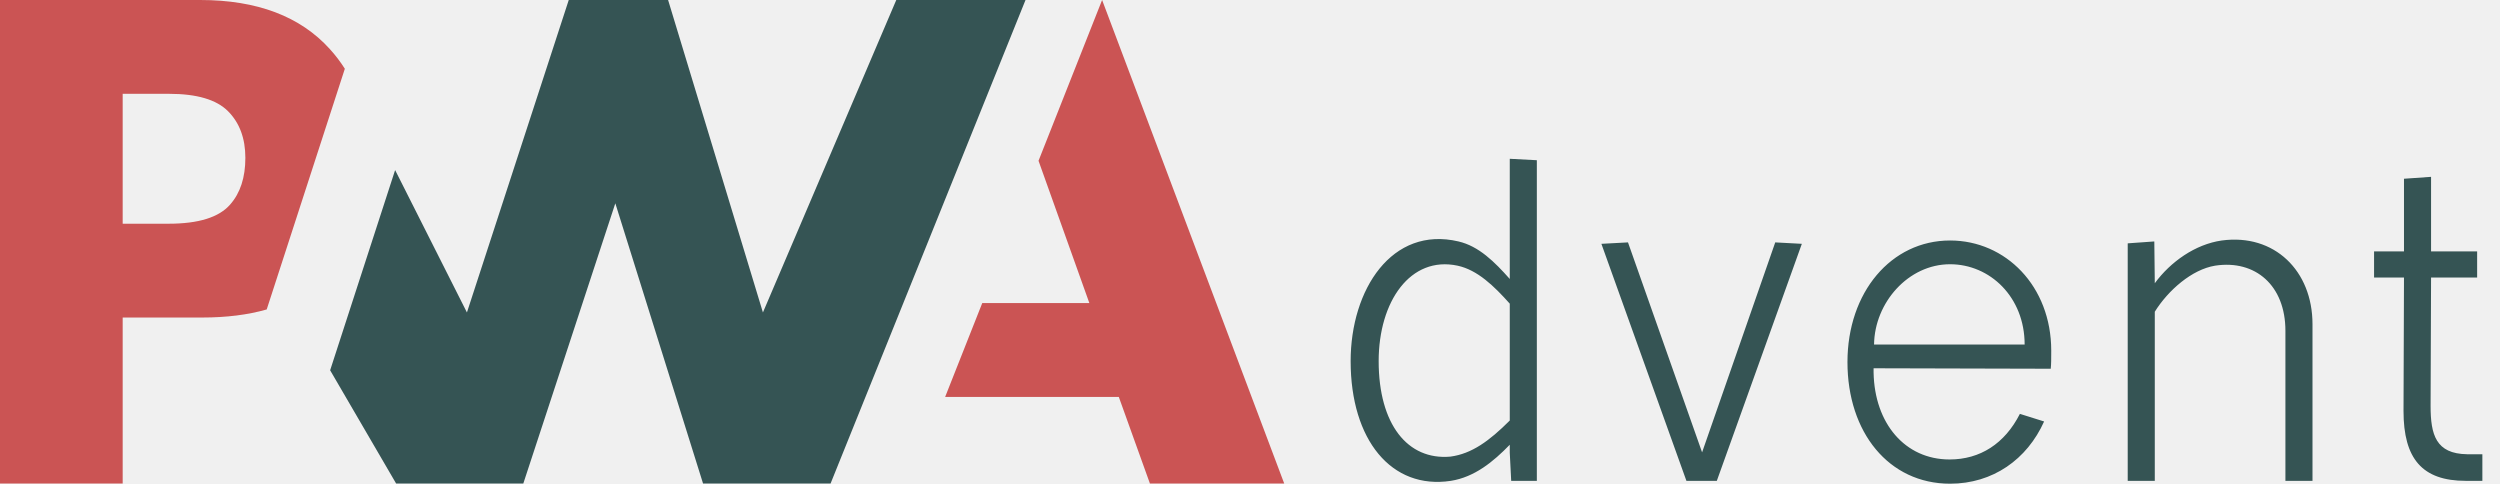
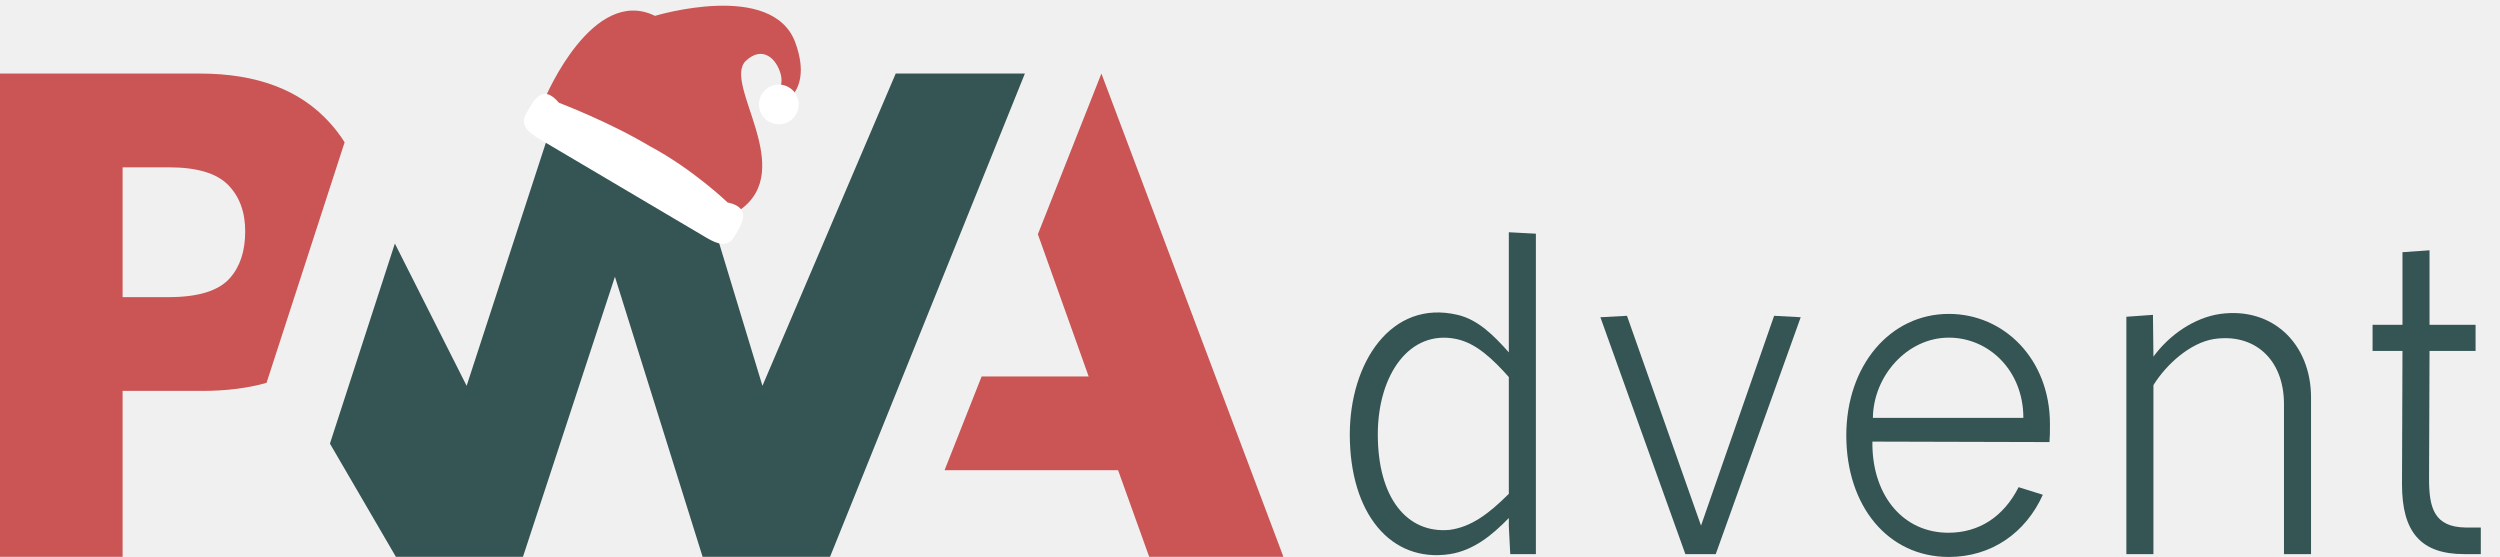
- <svg xmlns="http://www.w3.org/2000/svg" viewBox="0 0 3800 735" fill-rule="evenodd" clip-rule="evenodd" stroke-linejoin="round" stroke-miterlimit="2">
-   <path d="M186.476 482.642h121.003c36.654 0 69.293-4.09 97.917-12.272l31.293-96.408 87.459-269.446c-6.664-10.563-14.272-20.55-22.824-29.96C456.419 24.851 390.719 0 304.222 0H0v734.933h186.476v-252.29zM346.642 169.08c17.54 17.653 26.309 41.275 26.309 70.87 0 29.823-7.713 53.474-23.138 70.957-16.91 19.425-48.047 29.137-93.409 29.137h-69.928V142.598h70.442c42.277 0 72.185 8.827 89.724 26.481z" fill="#cb5454" fill-rule="nonzero" />
-   <path d="M1262.47 734.935L1558.79.001l-196.45.001-202.7 474.931L1015.5.003H864.499l-154.768 474.93-109.146-216.416-98.773 304.302 100.284 172.116h193.331l139.857-425.91 133.346 425.91h193.84z" fill="#355454" fill-rule="nonzero" />
-   <path d="M1436.62 603.303l56.39-142.598h162.82l-77.27-216.316L1675.2 0 1952 734.933h-204.13l-47.3-131.63h-263.95z" fill="#cb5454" fill-rule="nonzero" />
-   <path d="M2294.847 241.36V424.03c-23.104-25.993-46.93-49.819-77.977-57.04-101.081-23.825-163.896 72.924-163.896 181.947 0 119.854 62.093 195.665 152.344 181.947 36.1-5.776 64.259-28.88 89.53-54.873v12.274l2.165 42.599h38.989V243.526l-41.155-2.166zm-90.251 452.7c-64.981 5.776-109.024-49.096-109.024-145.124 0-90.973 48.375-160.286 119.854-145.124 30.325 6.498 55.595 31.047 79.421 57.761v177.615c-31.046 31.046-57.76 50.54-90.251 54.872zM2698.368 368.434l-111.19 319.128-112.633-319.128-40.432 2.166 129.24 360.283h46.208l129.24-360.283-40.433-2.166zM2964.092 735.215c64.981 0 116.966-36.823 142.958-94.583l-36.822-11.552c-23.105 45.486-60.65 69.312-106.858 69.312-67.869 0-114.077-54.872-115.521-132.127v-6.498l269.31.722c.721-7.943.721-15.163.721-27.437 0-98.193-69.313-167.506-153.788-167.506-89.53 0-155.954 78.699-155.954 184.834 0 106.858 62.815 184.835 155.954 184.835zm-115.521-211.549c.722-63.537 51.984-122.02 115.521-122.02 60.649 0 113.356 49.819 113.356 122.02H2848.57zM3377.082 365.546c-40.433 5.776-77.977 32.49-101.804 64.98l-.722-63.536-40.432 2.888v361.005h41.154V473.847c20.217-32.49 56.317-64.259 91.696-70.035 61.37-9.386 106.857 30.325 106.857 98.916v228.155h41.155V492.62c0-80.866-57.761-137.904-137.904-127.074zM3750.088 690.45c-47.653-.722-55.595-29.602-55.595-73.645l.722-194.942h70.035v-39.71h-70.035V268.795l-41.155 2.889v110.467h-45.486v39.71h45.486l-.722 202.885c0 72.201 28.159 106.136 94.584 106.136h25.27V690.45h-23.104z" fill="#355454" fill-rule="nonzero" />
+ <svg xmlns="http://www.w3.org/2000/svg" width="100%" height="100%" viewBox="0 0 3300 735" version="1.1" xml:space="preserve" style="fill-rule:evenodd;clip-rule:evenodd;stroke-linejoin:round;stroke-miterlimit:2;">
+   <g transform="matrix(0.684578,0,0,0.684578,2.61146e-06,231.813)">
+     <g transform="matrix(1.26775,0,0,1.26775,1.02138e-06,-196.779)">
+       <path d="M1436.62,603.306L1493.01,460.708L1655.83,460.708L1578.56,244.392L1675.2,0.003L1952,734.936L1747.87,734.936L1700.57,603.306L1436.62,603.306Z" style="fill:rgb(203,84,84);fill-rule:nonzero;" />
+     </g>
+     <g transform="matrix(1.26775,0,0,1.26775,1.02138e-06,-196.779)">
+       <path d="M1262.47,734.938L1558.79,0.004L1362.34,0.005L1159.64,474.936L1015.5,0.006L864.499,0.006L709.731,474.936L600.585,258.52L501.812,562.822L602.096,734.938L795.427,734.938L935.284,309.027L1068.63,734.938L1262.47,734.938Z" style="fill:rgb(53,84,84);fill-rule:nonzero;" />
+     </g>
+     <g transform="matrix(1.26775,0,0,1.26775,1.02138e-06,-196.779)">
+       <path d="M186.476,482.645L307.479,482.645C344.133,482.645 376.772,478.555 405.396,470.373L436.689,373.965L524.148,104.519C517.484,93.956 509.876,83.969 501.324,74.559C456.419,24.854 390.719,0.003 304.222,0.003L-0,0.003L-0,734.936L186.476,734.936L186.476,482.645ZM346.642,169.082C364.182,186.735 372.951,210.357 372.951,239.952C372.951,269.775 365.238,293.426 349.813,310.909C332.903,330.334 301.766,340.046 256.404,340.046L186.476,340.046L186.476,142.601L256.918,142.601C299.195,142.601 329.103,151.428 346.642,169.082Z" style="fill:rgb(203,84,84);fill-rule:nonzero;" />
+     </g>
+     <g transform="matrix(2.54966,0,0,2.54966,-3098.31,-73.5635)">
+       <g transform="matrix(359,0,0,359,2215.87,315.087)">
+         <path d="M0.391,-0.678L0.391,-0.425C0.359,-0.461 0.326,-0.494 0.283,-0.504C0.143,-0.537 0.056,-0.403 0.056,-0.252C0.056,-0.086 0.142,0.019 0.267,-0C0.317,-0.008 0.356,-0.04 0.391,-0.076L0.391,-0.059L0.394,-0L0.448,-0L0.448,-0.675L0.391,-0.678ZM0.266,-0.051C0.176,-0.043 0.115,-0.119 0.115,-0.252C0.115,-0.378 0.182,-0.474 0.281,-0.453C0.323,-0.444 0.358,-0.41 0.391,-0.373L0.391,-0.127C0.348,-0.084 0.311,-0.057 0.266,-0.051Z" style="fill:rgb(53,84,84);fill-rule:nonzero;" />
+       </g>
+       <g transform="matrix(359,0,0,359,2412.92,315.087)">
+         <path d="M0.401,-0.502L0.247,-0.06L0.091,-0.502L0.035,-0.499L0.214,-0L0.278,-0L0.457,-0.499L0.401,-0.502Z" style="fill:rgb(53,84,84);fill-rule:nonzero;" />
+       </g>
+       <g transform="matrix(359,0,0,359,2589.56,315.087)">
+         <path d="M0.277,0.006C0.367,0.006 0.439,-0.045 0.475,-0.125L0.424,-0.141C0.392,-0.078 0.34,-0.045 0.276,-0.045C0.182,-0.045 0.118,-0.121 0.116,-0.228L0.116,-0.237L0.489,-0.236C0.49,-0.247 0.49,-0.257 0.49,-0.274C0.49,-0.41 0.394,-0.506 0.277,-0.506C0.153,-0.506 0.061,-0.397 0.061,-0.25C0.061,-0.102 0.148,0.006 0.277,0.006ZM0.117,-0.287C0.118,-0.375 0.189,-0.456 0.277,-0.456C0.361,-0.456 0.434,-0.387 0.434,-0.287L0.117,-0.287Z" style="fill:rgb(53,84,84);fill-rule:nonzero;" />
+       </g>
+       <g transform="matrix(359,0,0,359,2787.01,315.087)">
+         <path d="M0.299,-0.506C0.243,-0.498 0.191,-0.461 0.158,-0.416L0.157,-0.504L0.101,-0.5L0.101,-0L0.158,-0L0.158,-0.356C0.186,-0.401 0.236,-0.445 0.285,-0.453C0.37,-0.466 0.433,-0.411 0.433,-0.316L0.433,-0L0.49,-0L0.49,-0.33C0.49,-0.442 0.41,-0.521 0.299,-0.506Z" style="fill:rgb(53,84,84);fill-rule:nonzero;" />
+       </g>
+       <g transform="matrix(359,0,0,359,2989.35,315.087)">
+         <path d="M0.252,-0.056C0.186,-0.057 0.175,-0.097 0.175,-0.158L0.176,-0.428L0.273,-0.428L0.273,-0.483L0.176,-0.483L0.176,-0.64L0.119,-0.636L0.119,-0.483L0.056,-0.483L0.056,-0.428L0.119,-0.428L0.118,-0.147C0.118,-0.047 0.157,-0 0.249,-0L0.284,-0L0.284,-0.056L0.252,-0.056Z" style="fill:rgb(53,84,84);fill-rule:nonzero;" />
+       </g>
+     </g>
+   </g>
+   <g id="iconfinder_hat_848740" transform="matrix(0.588559,0.347877,-0.347877,0.588559,894.171,125.786)">
+     <g transform="matrix(1,0,0,1,-256,-256)">
+       <clipPath id="_clip1">
+         <rect x="0" y="0" width="512" height="512" />
+       </clipPath>
+       <g clip-path="url(#_clip1)">
+         <g>
+           <path d="M38.599,388.643C38.599,388.643 7.042,156.378 140.735,145.995C140.735,145.995 301.404,-29.31 400.717,52.949C491.027,127.75 424.434,186.132 424.434,186.132C424.434,186.132 428.268,140.852 408.014,120.452C384.746,97.017 348.141,89.457 335.95,131.399C318.29,192.149 530.252,260.933 471.87,386.819C379.366,386.819 351.912,386.815 38.599,388.643Z" style="fill:rgb(203,84,84);fill-rule:nonzero;" />
+           <circle cx="433.556" cy="171.536" r="38.313" style="fill:white;" />
+           <path d="M489.534,434.518C489.534,459.6 469.798,464.186 444.717,464.186L68.581,464.186C43.499,464.186 22.57,459.6 22.57,434.518C22.57,409.438 17.762,367.7 66.382,384.796C66.382,384.796 167.896,367.202 259.793,367.682C353.827,363.408 444.655,384.804 444.655,384.804C492.205,368.775 489.534,409.438 489.534,434.518Z" style="fill:white;fill-rule:nonzero;" />
+           <path d="M338.976,30.985C360.753,30.987 381.847,37.318 400.717,52.948C439.013,84.668 449.089,113.433 447.998,136.048C461.997,141.751 471.869,155.487 471.869,171.535C471.869,192.695 454.716,209.848 433.556,209.848C412.396,209.848 395.243,192.695 395.243,171.535C395.243,155.89 404.625,142.445 418.065,136.494C415.655,130.454 412.399,124.869 408.013,120.451C396.682,109.038 382.19,101.391 368.893,101.392C354.885,101.393 342.203,109.882 335.949,131.398C318.472,191.516 525.847,259.501 473.595,382.902C490.93,389.925 489.533,416.839 489.533,435.016C489.533,460.098 469.2,480.998 444.119,480.998L67.984,480.998C42.902,480.998 22.57,460.098 22.57,435.016C22.57,416.598 19.977,388.664 37.854,382.186C33.952,344.581 20.36,155.351 140.735,146.001C140.735,146.002 246.139,30.977 338.976,30.985M338.965,9C295.463,9 245.848,29.649 191.492,70.827C162.589,92.722 140.28,114.35 130.138,124.715C101.008,128.93 76.683,142.493 57.733,165.221C34.082,193.593 19.61,235.57 14.721,290.044C11.802,322.568 12.999,352.773 14.381,371.433C9.171,376.955 4.62,384.842 2.175,396.128C-0.245,407.302 -0.071,419.341 0.07,429.018C0.101,431.144 0.13,433.463 0.13,435.299C0.13,473.01 30.569,504 67.984,504L444.12,504C481.534,504 511.974,473.008 511.974,435.298C511.974,434.104 511.98,432.713 511.987,431.451C512.036,421.699 512.097,409.485 509.584,398.04C507.49,388.51 503.974,381.281 499.864,375.859C509.644,341.478 503.863,307.135 482.595,273.585C472.796,258.129 460.491,243.916 447.357,230.718C474.23,224.452 494.309,200.295 494.309,171.541C494.309,152.005 485.104,134.159 469.971,122.88C468.666,111.037 465.029,99.246 459.096,87.676C449.924,69.787 435.098,52.516 415.031,35.894C393.307,17.9 367.72,9 338.978,9L338.965,9ZM373.413,162.95C370.67,160.102 368.178,157.333 365.994,154.655C359.793,147.048 356.615,140.696 357.497,137.663C361.517,123.833 366.878,123.833 368.895,123.832C374.162,123.832 381.03,126.945 387.401,132.045C379.979,140.725 375.061,151.421 373.413,162.95Z" style="fill:none;fill-rule:nonzero;" />
+         </g>
+       </g>
+     </g>
+   </g>
</svg>
